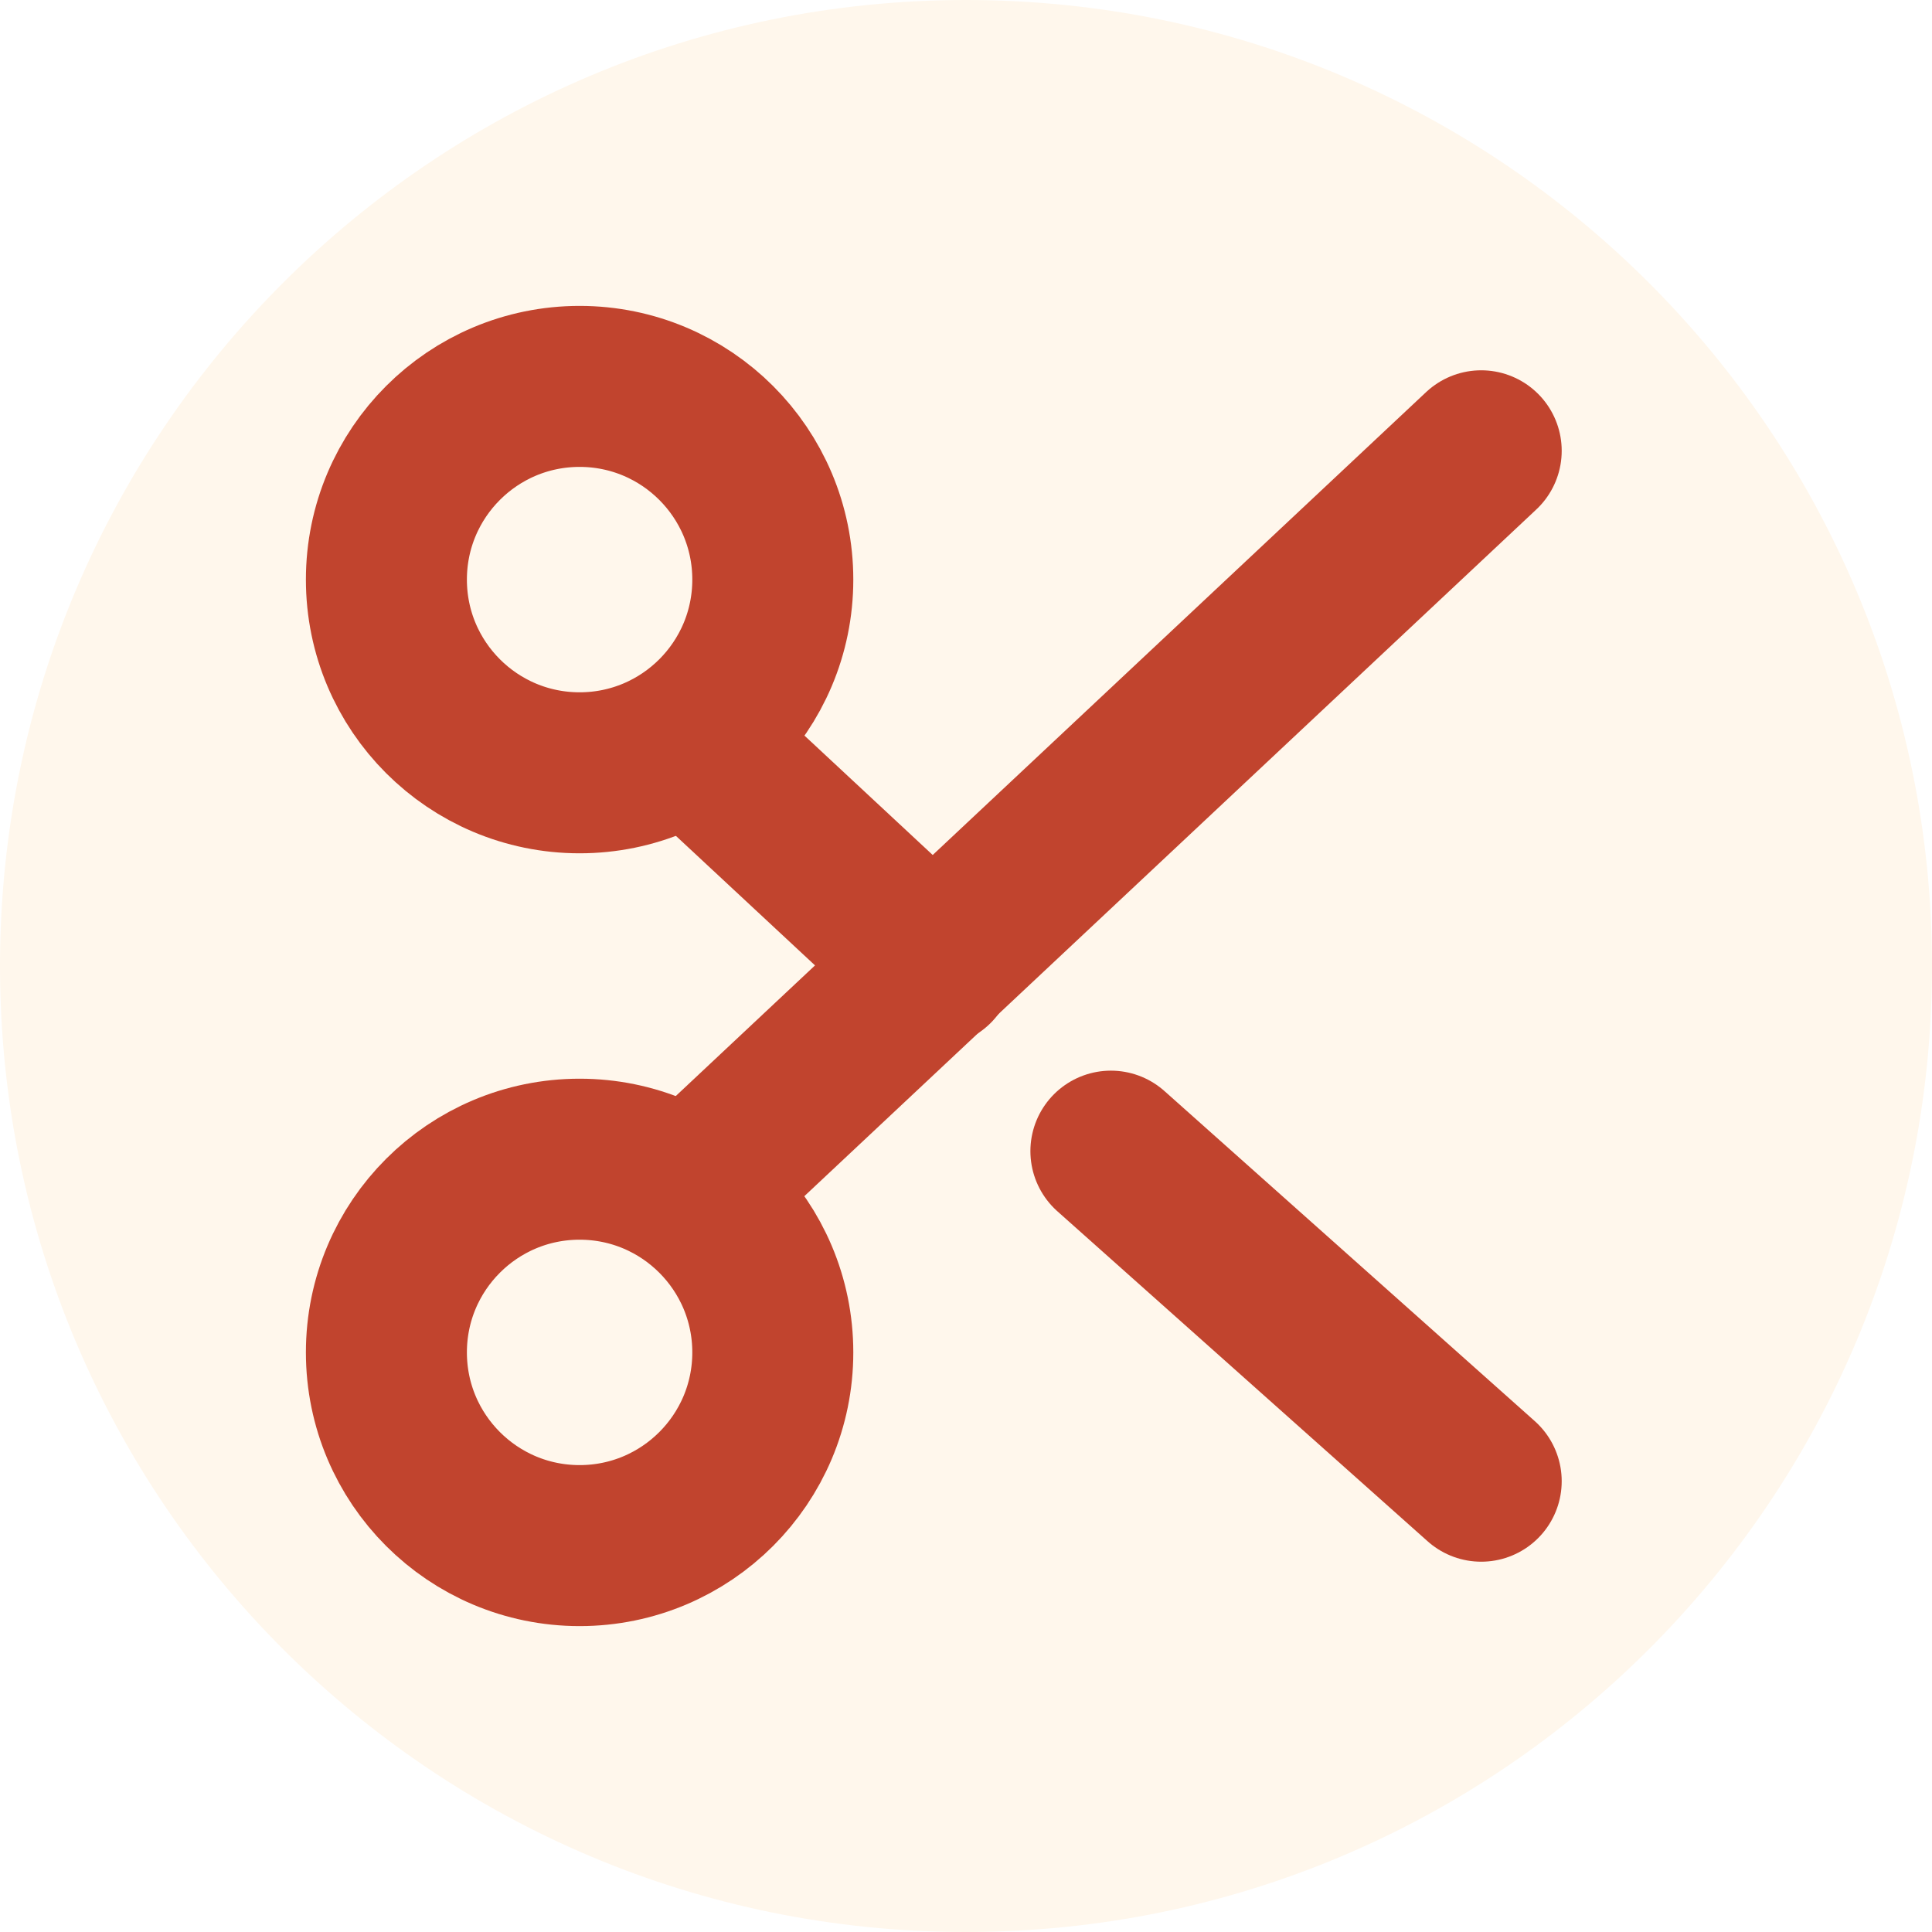
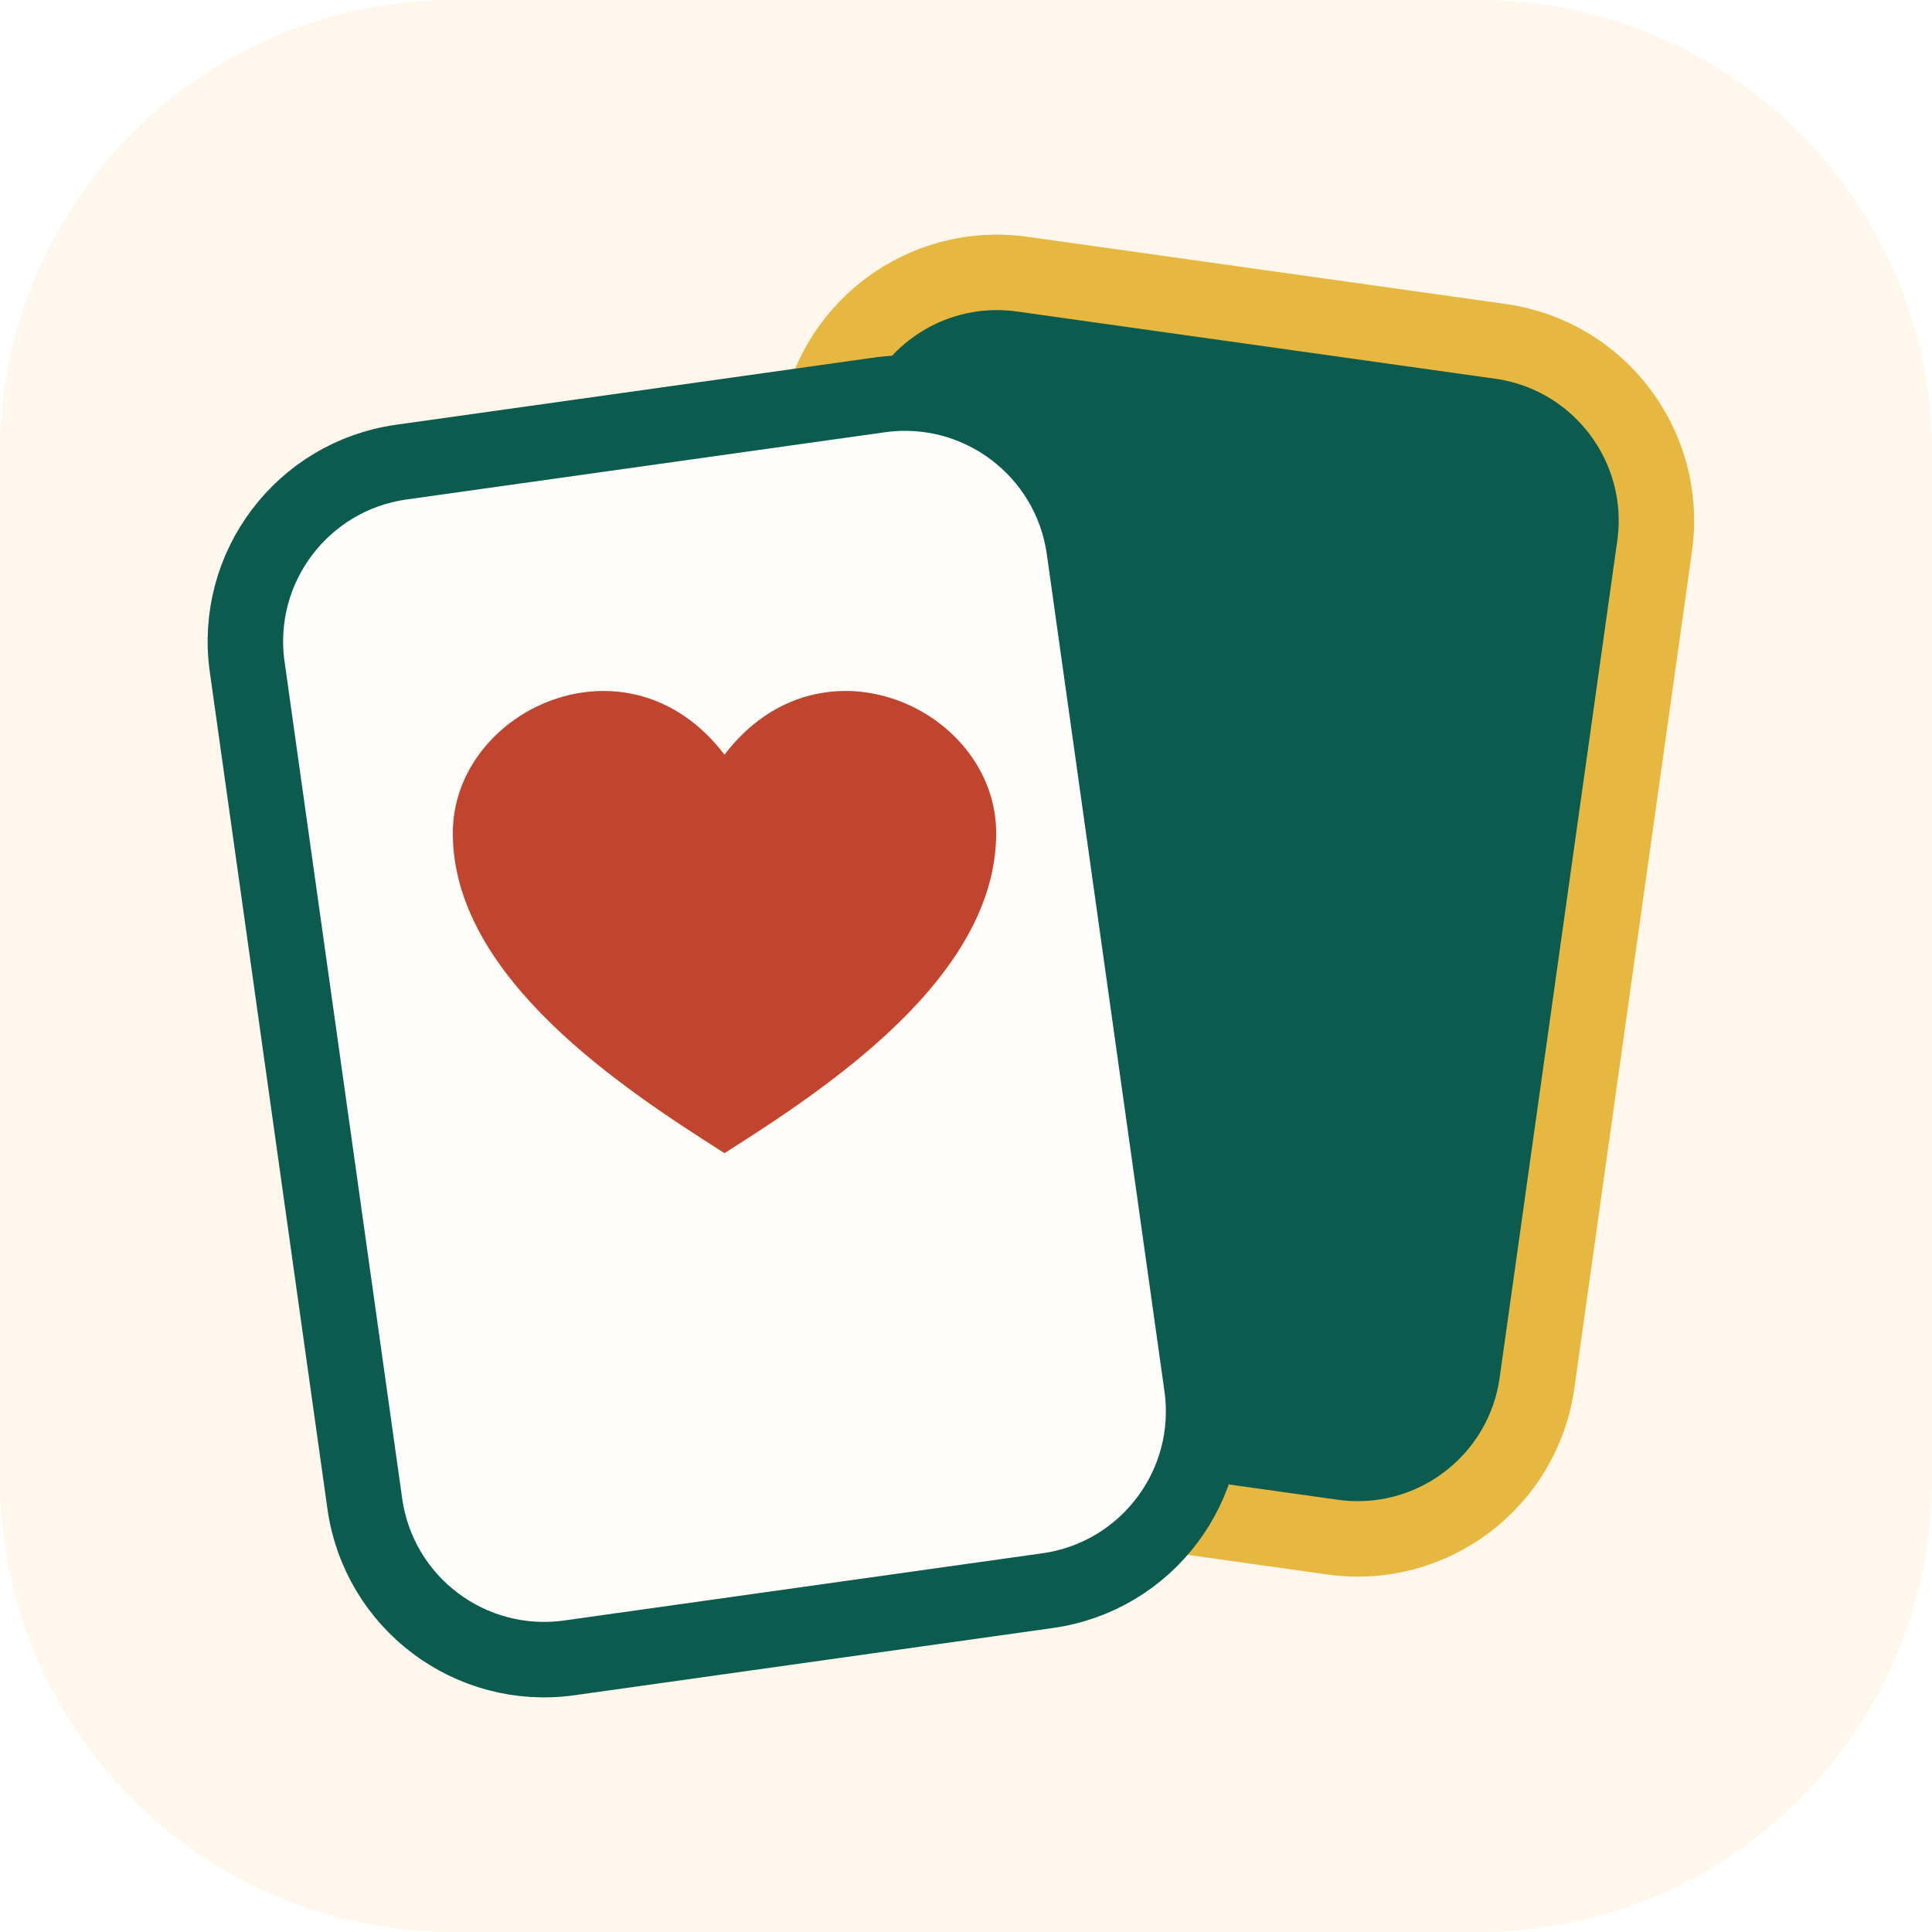
- <svg xmlns="http://www.w3.org/2000/svg" viewBox="0 0 24 24" width="64" height="64">
-   <circle cx="12" cy="12" r="12" fill="#FFF7EC" />
-   <g fill="none" stroke="#C1442E" stroke-width="2" stroke-linecap="round" stroke-linejoin="round">
-     <circle cx="7.2" cy="7.2" r="2.4" />
-     <circle cx="7.2" cy="16.8" r="2.4" />
-     <line x1="18.4" y1="5.6" x2="8.7" y2="14.7" />
-     <line x1="13.8" y1="14.3" x2="18.4" y2="18.4" />
-     <line x1="8.7" y1="9.3" x2="11.6" y2="12" />
+ <svg xmlns="http://www.w3.org/2000/svg" viewBox="0 0 64 64">
+   <rect width="64" height="64" rx="15" fill="#FFF7EC" />
+   <g transform="translate(9 8)">
+     <rect x="16" y="2" width="28" height="40" rx="6" fill="#0B5B4F" stroke="#E7B83F" stroke-width="2.5" transform="rotate(8 30 22)" />
+     <rect x="1" y="6" width="28" height="40" rx="6" fill="#FFFDF9" stroke="#0B5B4F" stroke-width="2.5" transform="rotate(-8 15 26)" />
+     <path d="M15 17c-3.2-4.2-9-1.5-9 2.6 0 4.8 5.7 8.5 9 10.6 3.3-2.1 9-5.8 9-10.6 0-4.1-5.8-6.8-9-2.6Z" fill="#C1442E" />
  </g>
</svg>
